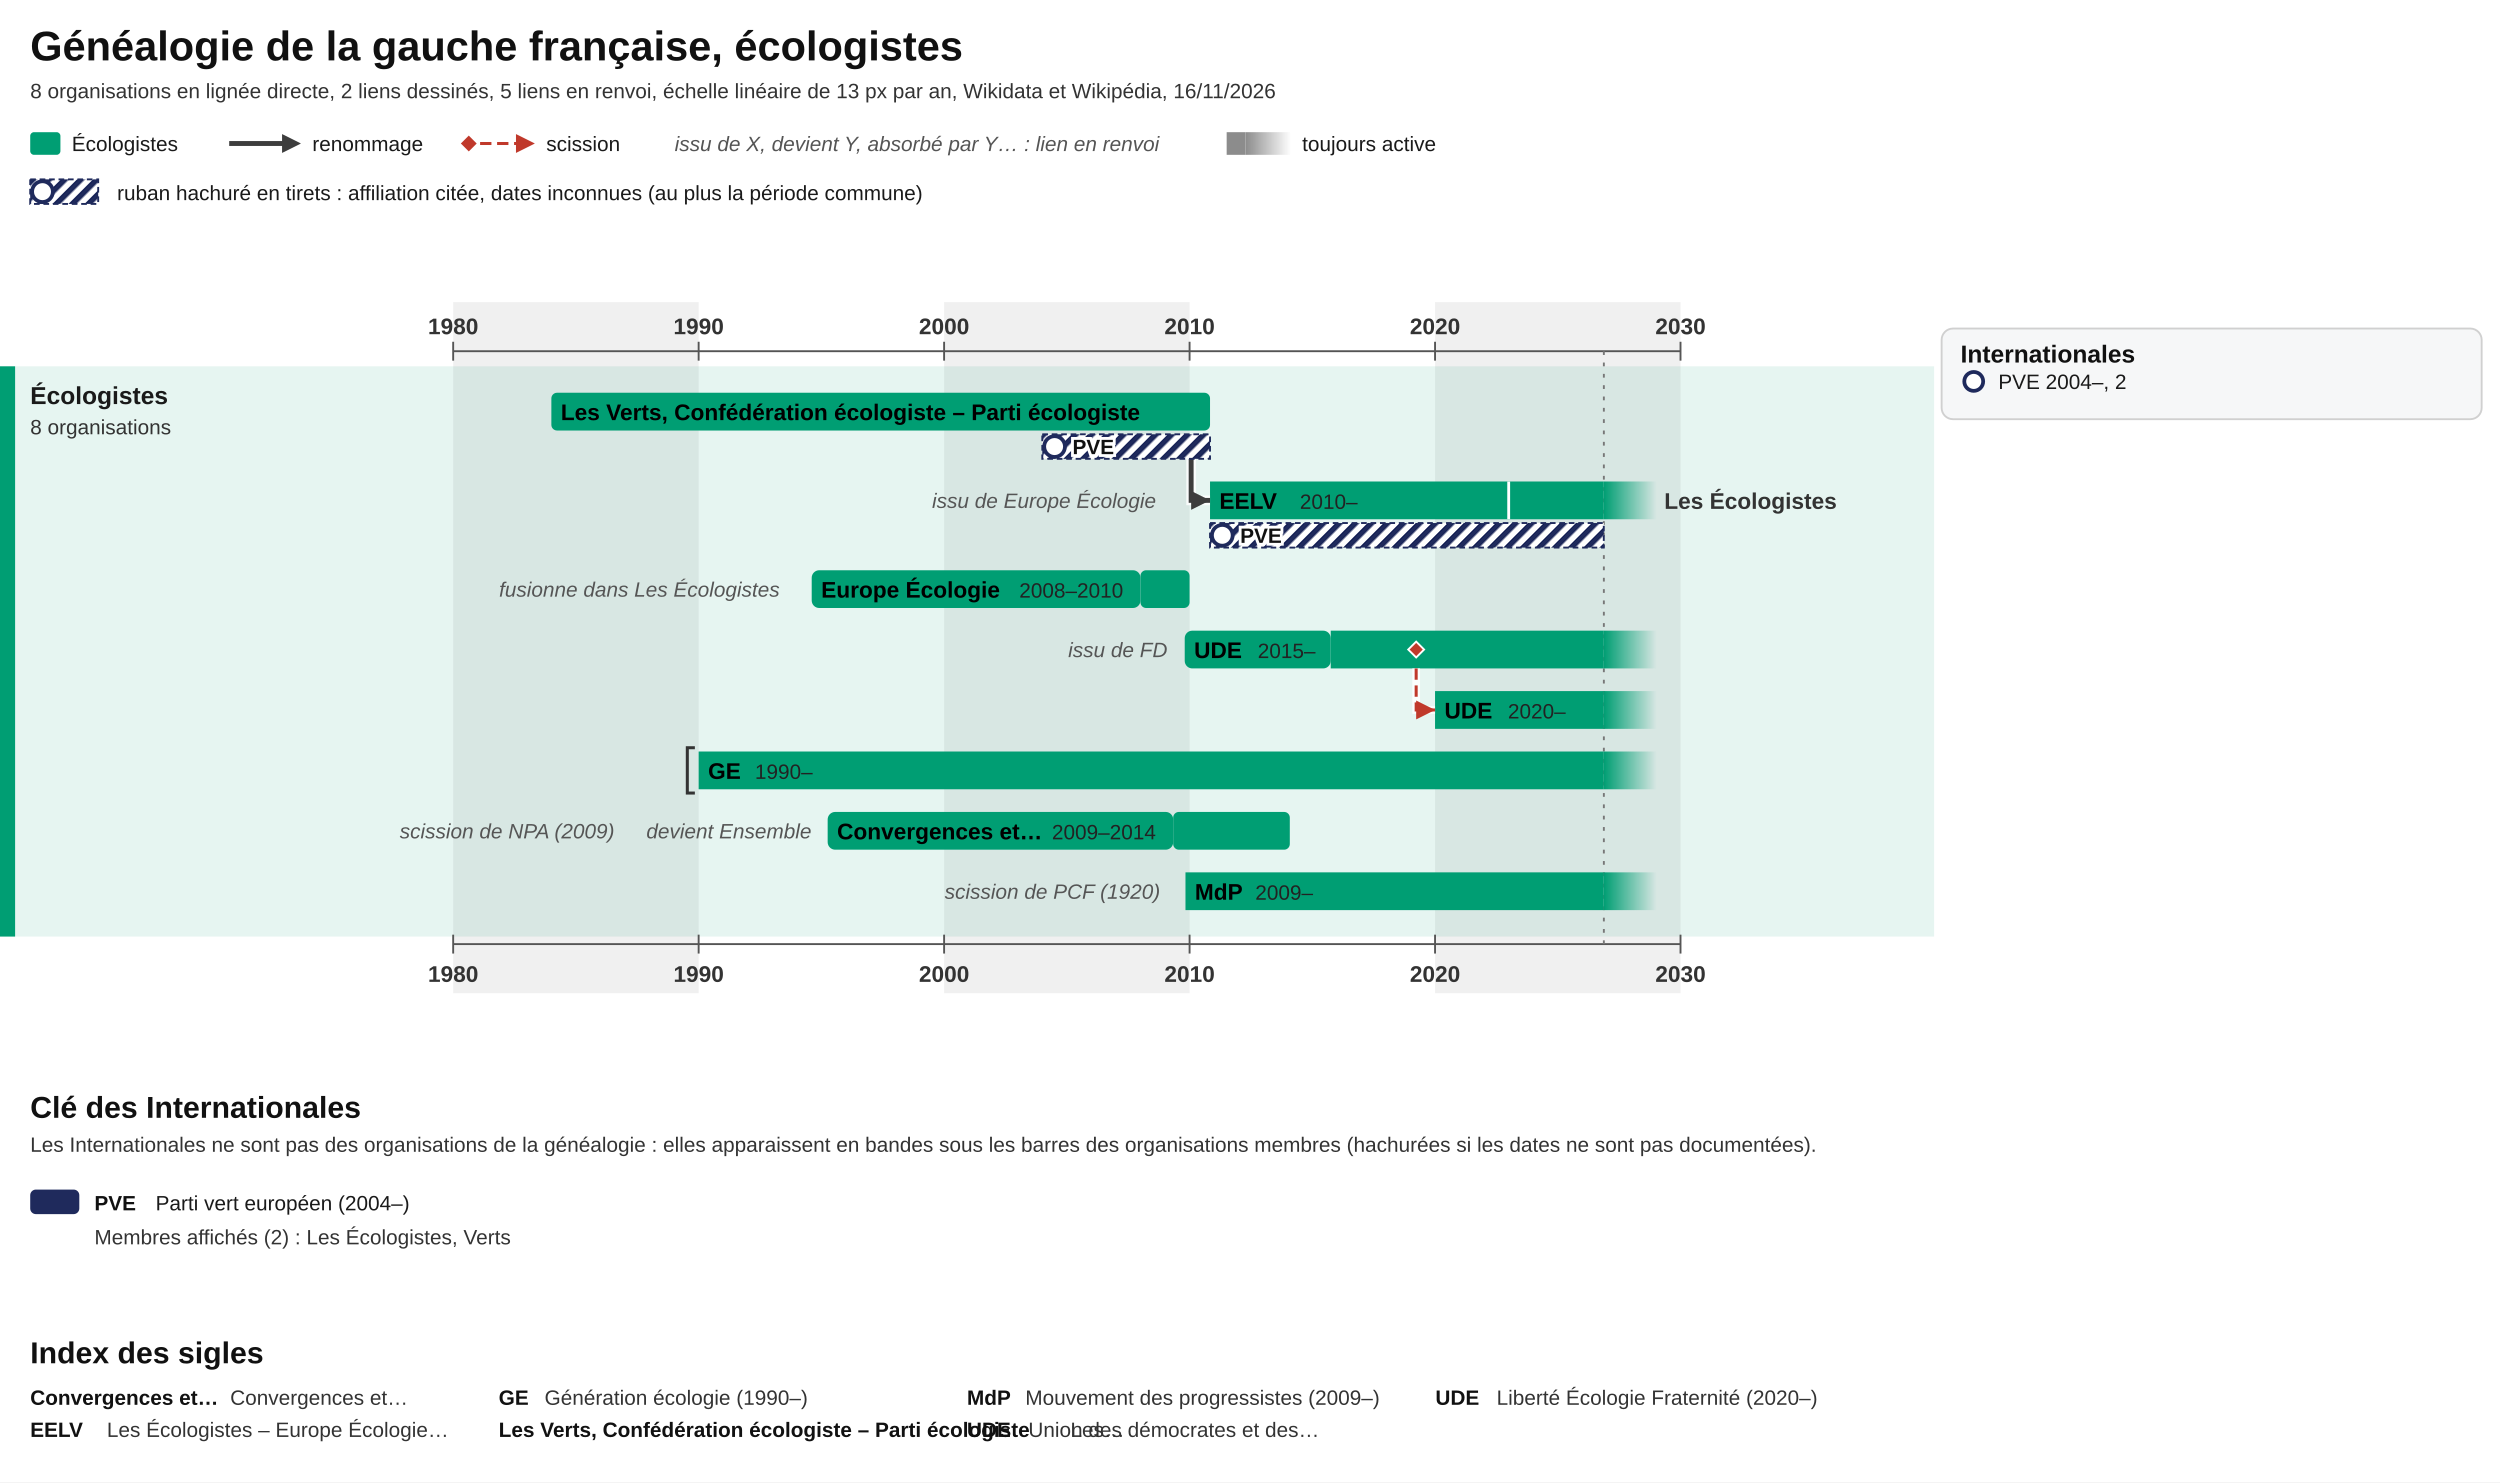
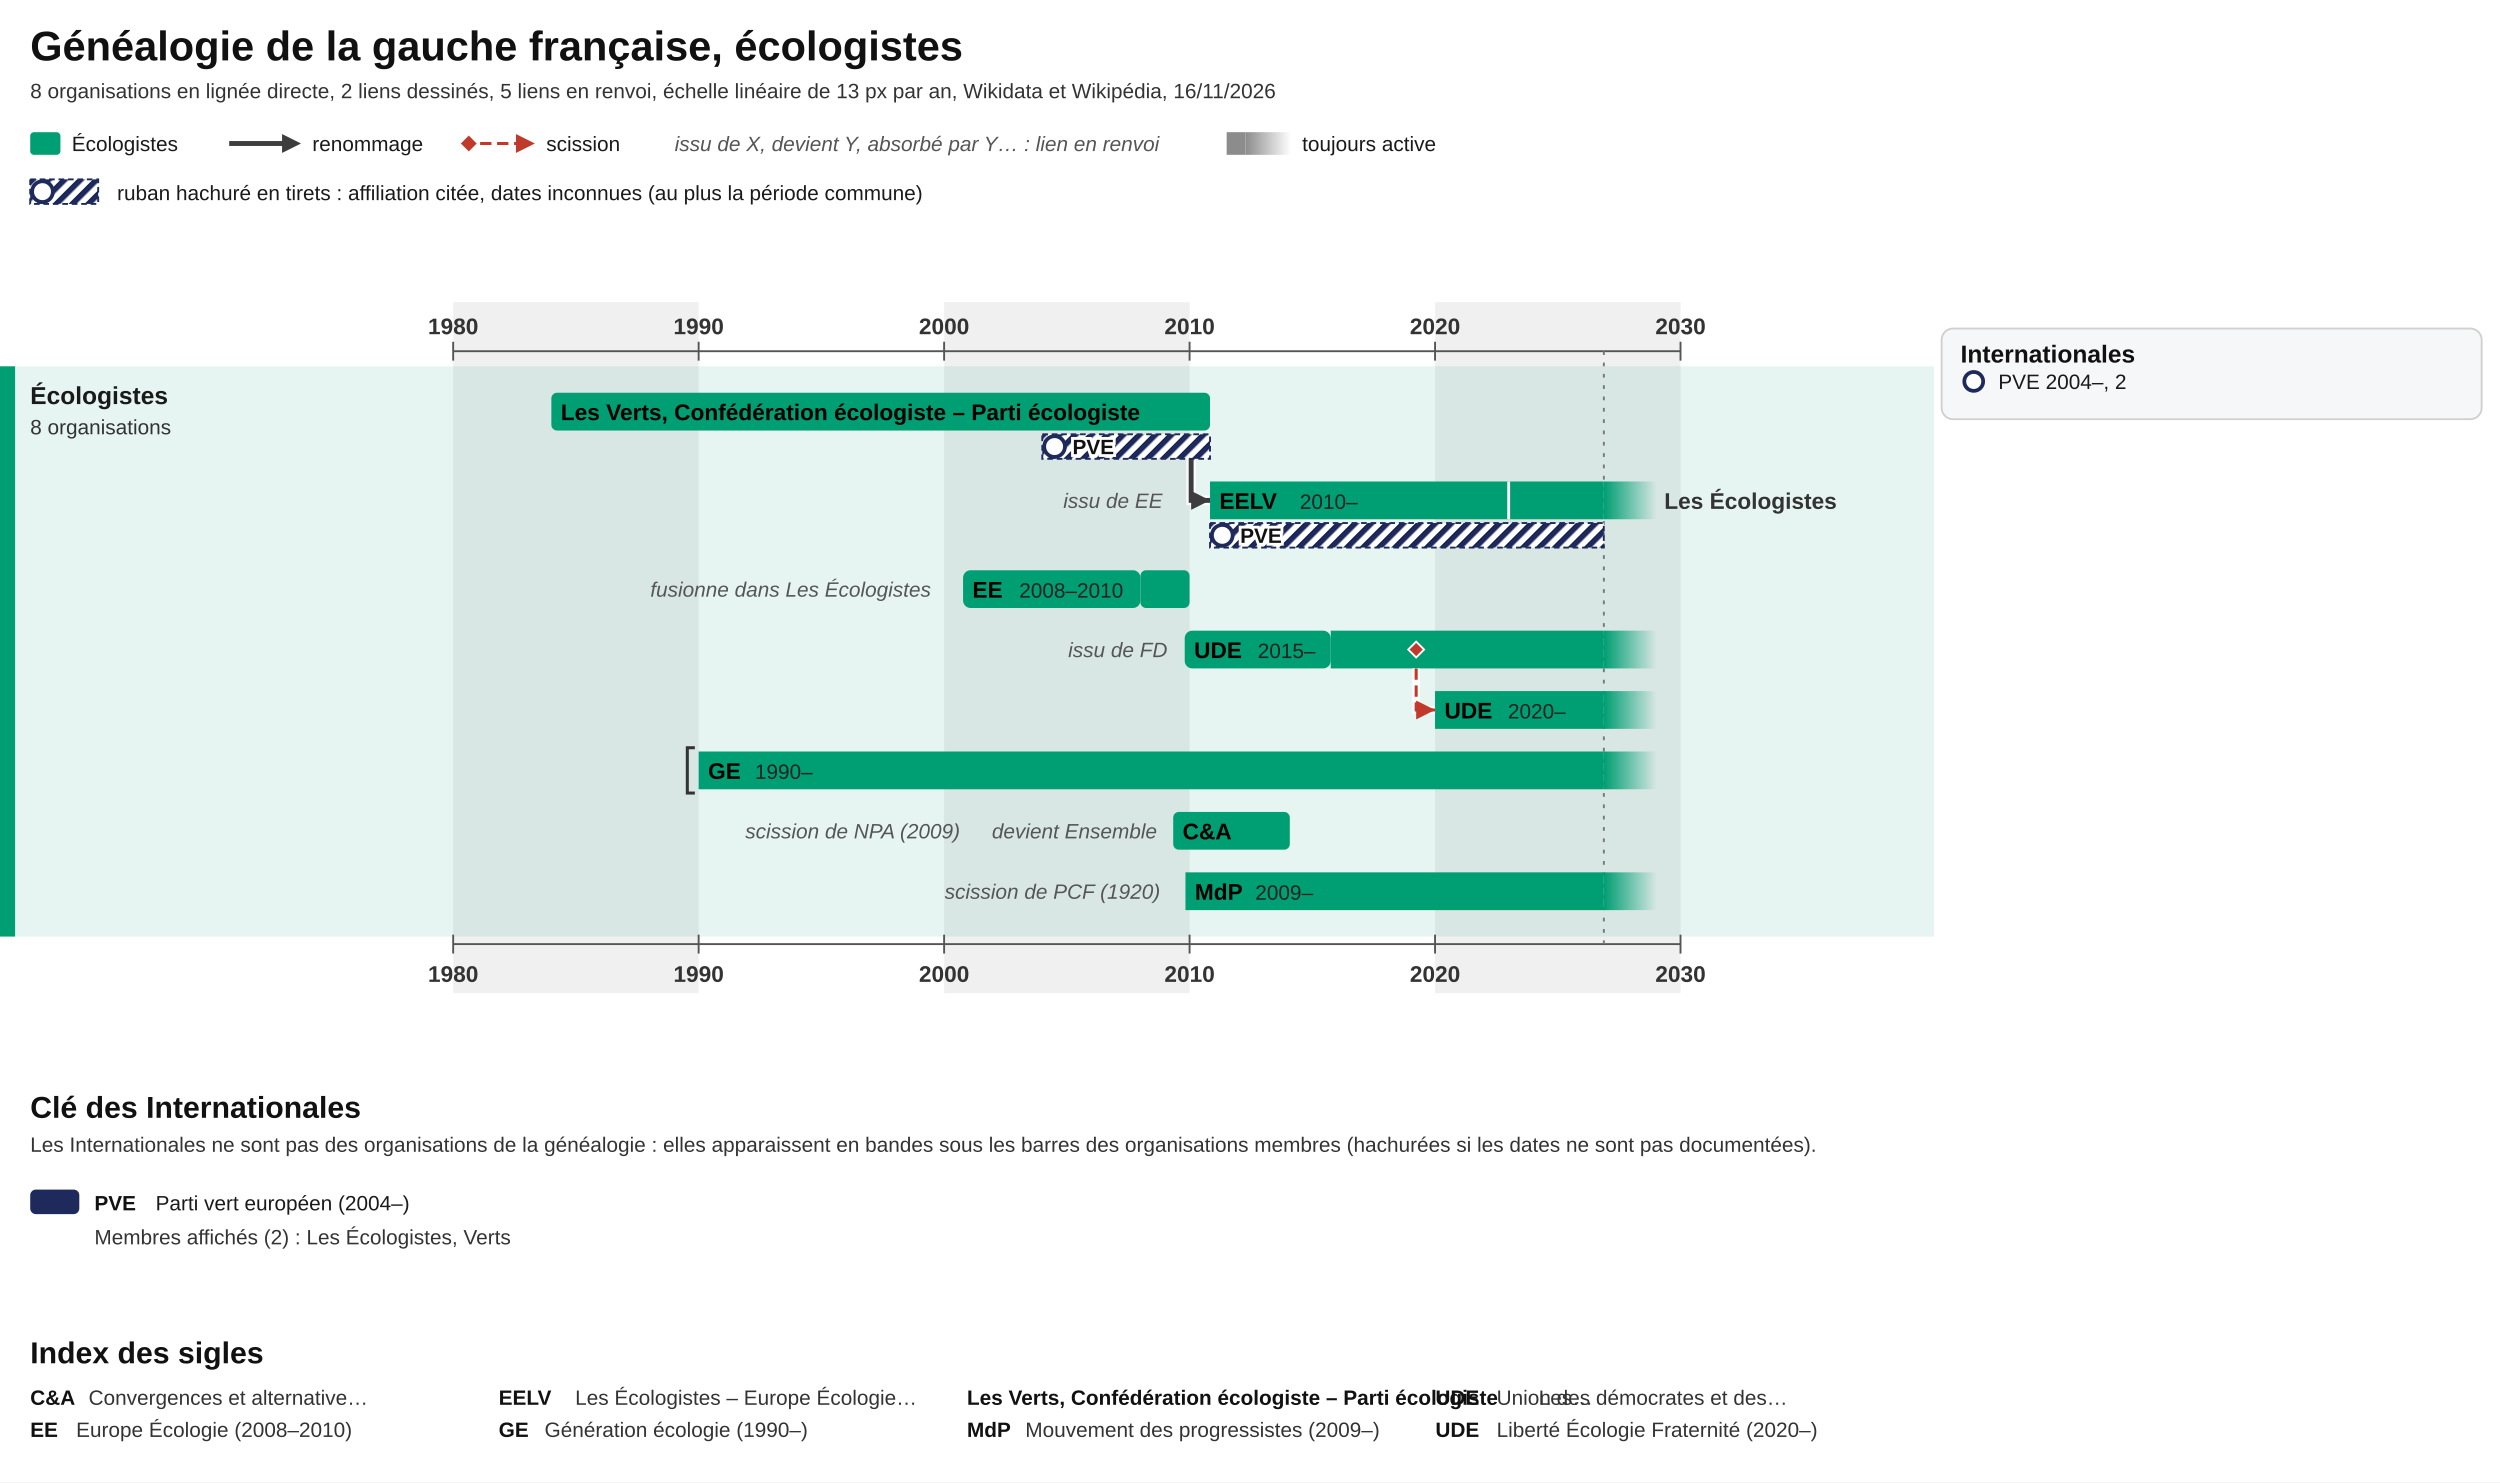
<svg xmlns="http://www.w3.org/2000/svg" id="arbre" width="1324" height="785" viewBox="0 0 1324 785" data-x0="240" data-t0="1980" data-ppa="13.0" data-aujourdhui="2026.8744" data-min-w="6" data-seuil-annees="40" data-seuil-voies="2" data-seuil-rangs="6" data-cassure="" data-cassure-px="44" data-degrade="28" data-n-barres="8" data-vue-famille="oui" font-family="Arial, Helvetica, sans-serif">
  <defs>
    <linearGradient id="g-009E73">
      <stop offset="0" stop-color="#009E73" />
      <stop offset="1" stop-color="#009E73" stop-opacity="0" />
    </linearGradient>
    <linearGradient id="g-8C8C8C">
      <stop offset="0" stop-color="#8C8C8C" />
      <stop offset="1" stop-color="#8C8C8C" stop-opacity="0" />
    </linearGradient>
+     <pattern id="h-1F2A5C" width="6" height="6" patternUnits="userSpaceOnUse" patternTransform="rotate(45)">
+       <rect width="6" height="6" fill="#FFFFFF" />
+       <rect width="3" height="6" fill="#1F2A5C" />
+     </pattern>
    <pattern id="h-332288" width="6" height="6" patternUnits="userSpaceOnUse" patternTransform="rotate(45)">
      <rect width="6" height="6" fill="#FFFFFF" />
      <rect width="3" height="6" fill="#332288" />
-     </pattern>
-     <pattern id="h-1F2A5C" width="6" height="6" patternUnits="userSpaceOnUse" patternTransform="rotate(45)">
-       <rect width="6" height="6" fill="#FFFFFF" />
-       <rect width="3" height="6" fill="#1F2A5C" />
    </pattern>
  </defs>
  <rect width="1324" height="785" fill="#FFFFFF" />
  <g class="voie" data-voie="0" data-cle="écologistes">
    <rect class="fond-voie" x="0" y="194.0" width="1024.3" height="302.0" fill="#E6F5F1" />
    <rect class="bord-voie" x="0" y="194.0" width="8" height="302.0" fill="#009E73" />
    <text x="16.0" y="214.0" font-size="13" font-family="Arial, Helvetica, sans-serif" font-weight="bold" fill="#1A1A1A" text-anchor="start" class="voie-t">Écologistes</text>
    <text x="16.0" y="230.0" font-size="11" font-family="Arial, Helvetica, sans-serif" fill="#333333" text-anchor="start" class="voie-t">8 organisations</text>
  </g>
  <rect class="bande-decennie" x="240.0" y="160.0" width="130.0" height="366.0" fill="#000000" fill-opacity="0.06" />
  <rect class="bande-decennie" x="500.0" y="160.0" width="130.0" height="366.0" fill="#000000" fill-opacity="0.06" />
  <rect class="bande-decennie" x="760.0" y="160.0" width="130.0" height="366.0" fill="#000000" fill-opacity="0.06" />
  <g class="axe-haut">
    <line x1="240.0" x2="890.0" y1="186.0" y2="186.0" stroke="#555555" />
    <line x1="240.0" x2="240.0" y1="181.0" y2="191.0" stroke="#555555" />
    <text x="240.0" y="177.0" font-size="12" font-family="Arial, Helvetica, sans-serif" font-weight="bold" fill="#333333" text-anchor="middle" class="axe-t">1980</text>
    <line x1="370.0" x2="370.0" y1="181.0" y2="191.0" stroke="#555555" />
    <text x="370.0" y="177.0" font-size="12" font-family="Arial, Helvetica, sans-serif" font-weight="bold" fill="#333333" text-anchor="middle" class="axe-t">1990</text>
    <line x1="500.0" x2="500.0" y1="181.0" y2="191.0" stroke="#555555" />
    <text x="500.0" y="177.0" font-size="12" font-family="Arial, Helvetica, sans-serif" font-weight="bold" fill="#333333" text-anchor="middle" class="axe-t">2000</text>
    <line x1="630.0" x2="630.0" y1="181.0" y2="191.0" stroke="#555555" />
    <text x="630.0" y="177.0" font-size="12" font-family="Arial, Helvetica, sans-serif" font-weight="bold" fill="#333333" text-anchor="middle" class="axe-t">2010</text>
    <line x1="760.0" x2="760.0" y1="181.0" y2="191.0" stroke="#555555" />
    <text x="760.0" y="177.0" font-size="12" font-family="Arial, Helvetica, sans-serif" font-weight="bold" fill="#333333" text-anchor="middle" class="axe-t">2020</text>
    <line x1="890.0" x2="890.0" y1="181.0" y2="191.0" stroke="#555555" />
    <text x="890.0" y="177.0" font-size="12" font-family="Arial, Helvetica, sans-serif" font-weight="bold" fill="#333333" text-anchor="middle" class="axe-t">2030</text>
  </g>
  <g class="axe-bas">
    <line x1="240.0" x2="890.0" y1="500.0" y2="500.0" stroke="#555555" />
    <line x1="240.0" x2="240.0" y1="495.0" y2="505.0" stroke="#555555" />
    <text x="240.0" y="520.0" font-size="12" font-family="Arial, Helvetica, sans-serif" font-weight="bold" fill="#333333" text-anchor="middle" class="axe-t">1980</text>
    <line x1="370.0" x2="370.0" y1="495.0" y2="505.0" stroke="#555555" />
    <text x="370.0" y="520.0" font-size="12" font-family="Arial, Helvetica, sans-serif" font-weight="bold" fill="#333333" text-anchor="middle" class="axe-t">1990</text>
    <line x1="500.0" x2="500.0" y1="495.0" y2="505.0" stroke="#555555" />
    <text x="500.0" y="520.0" font-size="12" font-family="Arial, Helvetica, sans-serif" font-weight="bold" fill="#333333" text-anchor="middle" class="axe-t">2000</text>
    <line x1="630.0" x2="630.0" y1="495.0" y2="505.0" stroke="#555555" />
    <text x="630.0" y="520.0" font-size="12" font-family="Arial, Helvetica, sans-serif" font-weight="bold" fill="#333333" text-anchor="middle" class="axe-t">2010</text>
    <line x1="760.0" x2="760.0" y1="495.0" y2="505.0" stroke="#555555" />
    <text x="760.0" y="520.0" font-size="12" font-family="Arial, Helvetica, sans-serif" font-weight="bold" fill="#333333" text-anchor="middle" class="axe-t">2020</text>
    <line x1="890.0" x2="890.0" y1="495.0" y2="505.0" stroke="#555555" />
    <text x="890.0" y="520.0" font-size="12" font-family="Arial, Helvetica, sans-serif" font-weight="bold" fill="#333333" text-anchor="middle" class="axe-t">2030</text>
  </g>
  <line x1="849.4" x2="849.4" y1="186.0" y2="500.0" stroke="#777777" stroke-dasharray="2 4" />
  <g class="contenu-voie" data-voie="0">
    <g class="org" data-id="Q743390" data-intl="Q950179" data-recherche="verts les verts">
      <rect class="barre" data-id="Q743390" data-debut="1984.0000" data-fin="2010.8333" data-statut="fin_connue" data-majeure="oui" x="292.00" y="208.00" width="348.83" height="20" rx="3" fill="#009E73" />
    </g>
    <g class="org" data-id="Q613786" data-intl="Q950179" data-recherche="les ecologistes les ecologistes – europe ecologie les verts">
      <rect class="barre" data-id="Q613786" data-debut="2010.8333" data-fin="actif" data-statut="actif_valide" data-majeure="oui" x="640.83" y="255.00" width="208.53" height="20" rx="0" fill="#009E73" />
      <rect class="fin-ouverte" x="849.37" y="255.00" width="28.00" height="20" fill="url(#g-009E73)" />
    </g>
-     <g class="org" data-id="Q557045" data-intl="" data-recherche="europe ecologie europe ecologie">
+     <g class="org" data-id="Q557045" data-intl="" data-recherche="ee europe ecologie">
      <rect class="barre" data-id="Q557045" data-debut="2008.0000" data-fin="2010.0000" data-statut="fin_connue" data-majeure="" x="604.00" y="302.00" width="26.00" height="20" rx="3" fill="#009E73" />
    </g>
    <g class="org" data-id="Q21055512" data-intl="" data-recherche="ude (2015) union des democrates et des ecologistes">
      <rect class="barre" data-id="Q21055512" data-debut="2015.7500" data-fin="actif" data-statut="actif_valide" data-majeure="oui" x="704.75" y="334.00" width="144.62" height="20" rx="0" fill="#009E73" />
      <rect class="fin-ouverte" x="849.37" y="334.00" width="28.00" height="20" fill="url(#g-009E73)" />
    </g>
    <g class="org" data-id="Q86998495" data-intl="" data-recherche="ude (2020) liberte ecologie fraternite">
      <rect class="barre" data-id="Q86998495" data-debut="2020.0000" data-fin="actif" data-statut="actif_valide" data-majeure="oui" x="760.00" y="366.00" width="89.37" height="20" rx="0" fill="#009E73" />
      <rect class="fin-ouverte" x="849.37" y="366.00" width="28.00" height="20" fill="url(#g-009E73)" />
    </g>
    <g class="org" data-id="Q1153753" data-intl="" data-recherche="ge generation ecologie">
      <rect class="barre" data-id="Q1153753" data-debut="1990.0000" data-fin="actif" data-statut="actif_valide" data-majeure="oui" x="370.00" y="398.00" width="479.37" height="20" rx="0" fill="#009E73" />
      <path class="sans-ancetre" d="M368.00 396.00 H364.00 V420.00 H368.00" stroke="#333333" stroke-width="1.6" fill="none" />
      <rect class="fin-ouverte" x="849.37" y="398.00" width="28.00" height="20" fill="url(#g-009E73)" />
    </g>
-     <g class="org" data-id="Q2996386" data-intl="" data-recherche="convergences et… convergences et alternative">
+     <g class="org" data-id="Q2996386" data-intl="" data-recherche="c&amp;a convergences et alternative">
      <rect class="barre" data-id="Q2996386" data-debut="2009.3333" data-fin="2014.0833" data-statut="fin_connue" data-majeure="" x="621.33" y="430.00" width="61.75" height="20" rx="3" fill="#009E73" />
    </g>
    <g class="org" data-id="Q3326849" data-intl="" data-recherche="mdp mouvement des progressistes">
      <rect class="barre" data-id="Q3326849" data-debut="2009.8333" data-fin="actif" data-statut="actif_valide" data-majeure="oui" x="627.83" y="462.00" width="221.53" height="20" rx="0" fill="#009E73" />
      <rect class="fin-ouverte" x="849.37" y="462.00" width="28.00" height="20" fill="url(#g-009E73)" />
    </g>
  </g>
  <g class="liens">
    <g class="lien" data-a="Q743390" data-b="Q613786" data-rel="renommage" data-annees="0.77" data-voies="0" data-rangs="1" data-majeur="" data-va="0" data-vb="0">
      <path class="halo geo" d="M630.83 243.00 L630.83 265.00 L640.83 265.00" data-geo="[[630.83, 243.0, 0], [630.83, 265.0, 0], [640.83, 265.0, 0]]" fill="none" stroke="#FFFFFF" stroke-width="5.1" stroke-opacity="0.85" />
      <path class="trait geo" d="M630.83 243.00 L630.83 265.00 L640.83 265.00" data-geo="[[630.83, 243.0, 0], [630.83, 265.0, 0], [640.83, 265.0, 0]]" fill="none" stroke="#3D3D3D" stroke-width="2.6" />
      <polygon class="fleche geo" data-geo="[[640.83, 265.0, 0], [630.83, 260.0, 0], [630.83, 270.0, 0]]" points="640.83,265.00 630.83,260.00 630.83,270.00" fill="#3D3D3D" />
    </g>
    <g class="lien" data-a="Q21055512" data-b="Q86998495" data-rel="scission" data-annees="0.77" data-voies="0" data-rangs="1" data-majeur="" data-va="0" data-vb="0">
      <path class="halo geo" d="M750.00 354.00 L750.00 376.00 L760.00 376.00" data-geo="[[750.0, 354.0, 0], [750.0, 376.0, 0], [760.0, 376.0, 0]]" fill="none" stroke="#FFFFFF" stroke-width="4.1" stroke-opacity="0.85" />
      <path class="trait geo" d="M750.00 354.00 L750.00 376.00 L760.00 376.00" data-geo="[[750.0, 354.0, 0], [750.0, 376.0, 0], [760.0, 376.0, 0]]" fill="none" stroke="#C0392B" stroke-width="1.6" stroke-dasharray="6 3" />
      <polygon class="fleche geo" data-geo="[[760.0, 376.0, 0], [750.0, 371.0, 0], [750.0, 381.0, 0]]" points="760.00,376.00 750.00,371.00 750.00,381.00" fill="#C0392B" />
      <polygon class="marque-scission geo" points="750.00,339.80 754.20,344.00 750.00,348.20 745.80,344.00" fill="#C0392B" stroke="#FFFFFF" stroke-width="1" data-geo="[[750.00,339.80,0],[754.20,344.00,0],[750.00,348.20,0],[745.80,344.00,0]]" data-voie="0" />
    </g>
  </g>
  <g class="contenu-voie" data-voie="0">
    <g class="org org-haut" data-id="Q743390" data-intl="Q950179" data-recherche="verts les verts">
      <g class="bande" data-intl="Q950179" data-parti="Q743390" data-certitude="a_documenter" data-fin="coupee">
        <rect class="bande-r" x="552.00" y="230.00" width="88.83" height="13" fill="url(#h-1F2A5C)" stroke="#1F2A5C" stroke-width="1" stroke-dasharray="3 2" data-bbox="552.00,230.00,88.83,13" />
        <circle class="medaillon" cx="558.50" cy="236.50" r="5.50" fill="#FFFFFF" stroke="#1F2A5C" stroke-width="2" />
        <text x="568.0" y="240.5" font-size="11" font-family="Arial, Helvetica, sans-serif" font-weight="bold" fill="#111111" text-anchor="start" class="bande-t" data-bbox="568.00,231.00,26.42,12" stroke="#FFFFFF" stroke-width="3" paint-order="stroke">PVE</text>
      </g>
      <rect class="tag" data-id="Q743390" data-dedans="oui" x="292.00" y="208.00" width="348.83" height="20" fill="none" data-bbox="292.00,208.00,348.83,20" />
      <text x="297.0" y="222.5" font-size="12" font-family="Arial, Helvetica, sans-serif" font-weight="bold" fill="#000000" text-anchor="start" class="tag-t" data-org="Q743390" data-bbox="297.00,211.50,323.60,13">Les Verts, Confédération écologiste – Parti écologiste</text>
    </g>
    <g class="org org-haut" data-id="Q613786" data-intl="Q950179" data-recherche="les ecologistes les ecologistes – europe ecologie les verts">
      <g class="bande" data-intl="Q950179" data-parti="Q613786" data-certitude="a_documenter" data-fin="coupee">
        <rect class="bande-r" x="640.83" y="277.00" width="208.53" height="13" fill="url(#h-1F2A5C)" stroke="#1F2A5C" stroke-width="1" stroke-dasharray="3 2" data-bbox="640.83,277.00,208.53,13" />
        <circle class="medaillon" cx="647.33" cy="283.50" r="5.50" fill="#FFFFFF" stroke="#1F2A5C" stroke-width="2" />
        <text x="656.8" y="287.5" font-size="11" font-family="Arial, Helvetica, sans-serif" font-weight="bold" fill="#111111" text-anchor="start" class="bande-t" data-bbox="656.83,278.00,26.42,12" stroke="#FFFFFF" stroke-width="3" paint-order="stroke">PVE</text>
      </g>
      <rect class="tag" data-id="Q613786" data-dedans="oui" x="640.83" y="255.00" width="208.53" height="20" fill="none" data-bbox="640.83,255.00,208.53,20" />
      <text x="645.8" y="269.5" font-size="12" font-family="Arial, Helvetica, sans-serif" font-weight="bold" fill="#000000" text-anchor="start" class="tag-t" data-org="Q613786" data-bbox="645.83,258.50,37.52,13">EELV</text>
      <text x="688.4" y="269.5" font-size="11" font-family="Arial, Helvetica, sans-serif" fill="#222222" text-anchor="start" class="tag-t" data-org="Q613786" data-bbox="688.35,259.50,33.68,12">2010–</text>
      <line class="nom-trait" x1="799.00" x2="799.00" y1="255.00" y2="275.00" stroke="#FFFFFF" stroke-width="1.5" />
      <text x="881.4" y="269.5" font-size="12" font-family="Arial, Helvetica, sans-serif" font-weight="bold" fill="#333333" text-anchor="start" class="nom-t" data-org="Q613786" data-apres="oui" data-bbox="881.37,258.50,99.92,13">Les Écologistes</text>
-       <text x="493.6" y="269.0" font-size="11" font-family="Arial, Helvetica, sans-serif" font-style="italic" fill="#555555" class="renvoi" data-org="Q613786" data-a="Q557045" data-b="Q613786" data-bbox="493.55,258.00,128.28,13">issu de Europe Écologie</text>
-     </g>
-     <g class="org org-haut" data-id="Q557045" data-intl="" data-recherche="europe ecologie europe ecologie">
-       <rect class="tag-fond" x="429.88" y="302.00" width="174.12" height="20" rx="4" fill="#009E73" />
-       <rect class="tag" data-id="Q557045" data-dedans="" x="429.88" y="302.00" width="174.12" height="20" fill="none" data-bbox="429.88,302.00,174.12,20" />
-       <text x="434.9" y="316.5" font-size="12" font-family="Arial, Helvetica, sans-serif" font-weight="bold" fill="#000000" text-anchor="start" class="tag-t" data-org="Q557045" data-bbox="434.88,305.50,99.92,13">Europe Écologie</text>
+       <text x="563.1" y="269.0" font-size="11" font-family="Arial, Helvetica, sans-serif" font-style="italic" fill="#555555" class="renvoi" data-org="Q613786" data-a="Q557045" data-b="Q613786" data-bbox="563.07,258.00,58.76,13">issu de EE</text>
+     </g>
+     <g class="org org-haut" data-id="Q557045" data-intl="" data-recherche="ee europe ecologie">
+       <rect class="tag-fond" x="510.04" y="302.00" width="93.96" height="20" rx="4" fill="#009E73" />
+       <rect class="tag" data-id="Q557045" data-dedans="" x="510.04" y="302.00" width="93.96" height="20" fill="none" data-bbox="510.04,302.00,93.96,20" />
+       <text x="515.0" y="316.5" font-size="12" font-family="Arial, Helvetica, sans-serif" font-weight="bold" fill="#000000" text-anchor="start" class="tag-t" data-org="Q557045" data-bbox="515.04,305.50,19.76,13">EE</text>
      <text x="539.8" y="316.5" font-size="11" font-family="Arial, Helvetica, sans-serif" fill="#222222" text-anchor="start" class="tag-t" data-org="Q557045" data-bbox="539.80,306.50,59.20,12">2008–2010</text>
-       <text x="264.3" y="316.0" font-size="11" font-family="Arial, Helvetica, sans-serif" font-style="italic" fill="#555555" class="renvoi" data-org="Q557045" data-a="Q557045" data-b="Q613786" data-bbox="264.28,305.00,162.60,13">fusionne dans Les Écologistes</text>
+       <text x="344.4" y="316.0" font-size="11" font-family="Arial, Helvetica, sans-serif" font-style="italic" fill="#555555" class="renvoi" data-org="Q557045" data-a="Q557045" data-b="Q613786" data-bbox="344.44,305.00,162.60,13">fusionne dans Les Écologistes</text>
    </g>
    <g class="org org-haut" data-id="Q21055512" data-intl="" data-recherche="ude (2015) union des democrates et des ecologistes">
      <rect class="tag-fond" x="627.43" y="334.00" width="77.32" height="20" rx="4" fill="#009E73" />
      <rect class="tag" data-id="Q21055512" data-dedans="" x="627.43" y="334.00" width="77.32" height="20" fill="none" data-bbox="627.43,334.00,77.32,20" />
      <text x="632.4" y="348.5" font-size="12" font-family="Arial, Helvetica, sans-serif" font-weight="bold" fill="#000000" text-anchor="start" class="tag-t" data-org="Q21055512" data-bbox="632.43,337.50,28.64,13">UDE</text>
      <text x="666.1" y="348.5" font-size="11" font-family="Arial, Helvetica, sans-serif" fill="#222222" text-anchor="start" class="tag-t" data-org="Q21055512" data-bbox="666.07,338.50,33.68,12">2015–</text>
      <text x="565.7" y="348.0" font-size="11" font-family="Arial, Helvetica, sans-serif" font-style="italic" fill="#555555" class="renvoi" data-org="Q21055512" data-a="Q18744486" data-b="Q21055512" data-bbox="565.67,337.00,58.76,13">issu de FD</text>
    </g>
    <g class="org org-haut" data-id="Q86998495" data-intl="" data-recherche="ude (2020) liberte ecologie fraternite">
      <rect class="tag" data-id="Q86998495" data-dedans="oui" x="760.00" y="366.00" width="89.37" height="20" fill="none" data-bbox="760.00,366.00,89.37,20" />
      <text x="765.0" y="380.5" font-size="12" font-family="Arial, Helvetica, sans-serif" font-weight="bold" fill="#000000" text-anchor="start" class="tag-t" data-org="Q86998495" data-bbox="765.00,369.50,28.64,13">UDE</text>
      <text x="798.6" y="380.5" font-size="11" font-family="Arial, Helvetica, sans-serif" fill="#222222" text-anchor="start" class="tag-t" data-org="Q86998495" data-bbox="798.64,370.50,33.68,12">2020–</text>
    </g>
    <g class="org org-haut" data-id="Q1153753" data-intl="" data-recherche="ge generation ecologie">
      <rect class="tag" data-id="Q1153753" data-dedans="oui" x="370.00" y="398.00" width="479.37" height="20" fill="none" data-bbox="370.00,398.00,479.37,20" />
      <text x="375.0" y="412.5" font-size="12" font-family="Arial, Helvetica, sans-serif" font-weight="bold" fill="#000000" text-anchor="start" class="tag-t" data-org="Q1153753" data-bbox="375.00,401.50,19.76,13">GE</text>
      <text x="399.8" y="412.5" font-size="11" font-family="Arial, Helvetica, sans-serif" fill="#222222" text-anchor="start" class="tag-t" data-org="Q1153753" data-bbox="399.76,402.50,33.68,12">1990–</text>
    </g>
-     <g class="org org-haut" data-id="Q2996386" data-intl="" data-recherche="convergences et… convergences et alternative">
-       <rect class="tag-fond" x="438.33" y="430.00" width="183.00" height="20" rx="4" fill="#009E73" />
-       <rect class="tag" data-id="Q2996386" data-dedans="" x="438.33" y="430.00" width="183.00" height="20" fill="none" data-bbox="438.33,430.00,183.00,20" />
-       <text x="443.3" y="444.5" font-size="12" font-family="Arial, Helvetica, sans-serif" font-weight="bold" fill="#000000" text-anchor="start" class="tag-t" data-org="Q2996386" data-bbox="443.33,433.50,108.80,13">Convergences et…</text>
-       <text x="557.1" y="444.5" font-size="11" font-family="Arial, Helvetica, sans-serif" fill="#222222" text-anchor="start" class="tag-t" data-org="Q2996386" data-bbox="557.13,434.50,59.20,12">2009–2014</text>
-       <text x="211.7" y="444.0" font-size="11" font-family="Arial, Helvetica, sans-serif" font-style="italic" fill="#555555" class="renvoi" data-org="Q2996386" data-a="Q1045425" data-b="Q2996386" data-bbox="211.71,433.00,124.54,13">scission de NPA (2009)</text>
-       <text x="342.3" y="444.0" font-size="11" font-family="Arial, Helvetica, sans-serif" font-style="italic" fill="#555555" class="renvoi" data-org="Q2996386" data-a="Q2996386" data-b="Q15985232" data-bbox="342.25,433.00,93.08,13">devient Ensemble</text>
+     <g class="org org-haut" data-id="Q2996386" data-intl="" data-recherche="c&amp;a convergences et alternative">
+       <rect class="tag" data-id="Q2996386" data-dedans="oui" x="621.33" y="430.00" width="61.75" height="20" fill="none" data-bbox="621.33,430.00,61.75,20" />
+       <text x="626.3" y="444.5" font-size="12" font-family="Arial, Helvetica, sans-serif" font-weight="bold" fill="#000000" text-anchor="start" class="tag-t" data-org="Q2996386" data-bbox="626.33,433.50,26.96,13">C&amp;A</text>
+       <text x="394.7" y="444.0" font-size="11" font-family="Arial, Helvetica, sans-serif" font-style="italic" fill="#555555" class="renvoi" data-org="Q2996386" data-a="Q1045425" data-b="Q2996386" data-bbox="394.71,433.00,124.54,13">scission de NPA (2009)</text>
+       <text x="525.3" y="444.0" font-size="11" font-family="Arial, Helvetica, sans-serif" font-style="italic" fill="#555555" class="renvoi" data-org="Q2996386" data-a="Q2996386" data-b="Q15985232" data-bbox="525.25,433.00,93.08,13">devient Ensemble</text>
    </g>
    <g class="org org-haut" data-id="Q3326849" data-intl="" data-recherche="mdp mouvement des progressistes">
      <rect class="tag" data-id="Q3326849" data-dedans="oui" x="627.83" y="462.00" width="221.53" height="20" fill="none" data-bbox="627.83,462.00,221.53,20" />
      <text x="632.8" y="476.5" font-size="12" font-family="Arial, Helvetica, sans-serif" font-weight="bold" fill="#000000" text-anchor="start" class="tag-t" data-org="Q3326849" data-bbox="632.83,465.50,26.96,13">MdP</text>
      <text x="664.8" y="476.5" font-size="11" font-family="Arial, Helvetica, sans-serif" fill="#222222" text-anchor="start" class="tag-t" data-org="Q3326849" data-bbox="664.79,466.50,33.68,12">2009–</text>
      <text x="500.3" y="476.0" font-size="11" font-family="Arial, Helvetica, sans-serif" font-style="italic" fill="#555555" class="renvoi" data-org="Q3326849" data-a="Q192821" data-b="Q3326849" data-bbox="500.29,465.00,124.54,13">scission de PCF (1920)</text>
    </g>
  </g>
  <g class="cle-compacte">
    <rect x="1028.288" y="174" width="286" height="48" rx="6" fill="#F6F7F8" stroke="#D0D0D0" />
    <text x="1038.3" y="192.0" font-size="13" font-family="Arial, Helvetica, sans-serif" font-weight="bold" fill="#111111" text-anchor="start" class="cle-t">Internationales</text>
    <circle class="medaillon" cx="1045.288" cy="202" r="5" fill="#FFFFFF" stroke="#1F2A5C" stroke-width="2" />
    <text x="1058.3" y="206.0" font-size="11" font-family="Arial, Helvetica, sans-serif" fill="#1A1A1A" text-anchor="start" class="cle-t">PVE  2004–, 2</text>
  </g>
  <g class="legende">
    <text x="16.0" y="32.0" font-size="22" font-family="Arial, Helvetica, sans-serif" font-weight="bold" fill="#111111" text-anchor="start" class="legende-t">Généalogie de la gauche française, écologistes</text>
    <text x="16.0" y="52.0" font-size="11" font-family="Arial, Helvetica, sans-serif" fill="#333333" text-anchor="start" class="legende-t">8 organisations en lignée directe, 2 liens dessinés, 5 liens en renvoi, échelle linéaire de 13 px par an, Wikidata et Wikipédia, 16/11/2026</text>
    <rect x="16" y="70" width="16" height="12" rx="2" fill="#009E73" />
    <text x="38.0" y="80.0" font-size="11" font-family="Arial, Helvetica, sans-serif" fill="#1A1A1A" text-anchor="start" class="legende-t">Écologistes</text>
    <path d="M121.38 76 H151.38" stroke="#3D3D3D" stroke-width="2.6" fill="none" />
    <polygon points="159.38,76 149.38,71 149.38,81" fill="#3D3D3D" />
    <text x="165.4" y="80.0" font-size="11" font-family="Arial, Helvetica, sans-serif" fill="#1A1A1A" text-anchor="start" class="legende-t">renommage</text>
    <path d="M245.26 76 H275.26" stroke="#C0392B" stroke-width="1.6" stroke-dasharray="6 3" fill="none" />
    <polygon points="283.26,76 273.26,71 273.26,81" fill="#C0392B" />
    <polygon points="248.26,71.8 252.46,76 248.26,80.2 244.06,76" fill="#C0392B" />
    <text x="289.3" y="80.0" font-size="11" font-family="Arial, Helvetica, sans-serif" fill="#1A1A1A" text-anchor="start" class="legende-t">scission</text>
    <text x="357.3" y="80.0" font-size="11" font-family="Arial, Helvetica, sans-serif" font-style="italic" fill="#555555" text-anchor="start" class="legende-t">issu de X, devient Y, absorbé par Y… : lien en renvoi</text>
    <rect x="649.64" y="70" width="10" height="12" fill="#8C8C8C" />
    <rect x="659.64" y="70" width="24" height="12" fill="url(#g-8C8C8C)" />
    <text x="689.6" y="80.0" font-size="11" font-family="Arial, Helvetica, sans-serif" fill="#1A1A1A" text-anchor="start" class="legende-t">toujours active</text>
    <rect x="16" y="95" width="36" height="13" fill="url(#h-1F2A5C)" stroke="#1F2A5C" stroke-width="1" stroke-dasharray="3 2" />
    <circle class="medaillon" cx="22.5" cy="101.5" r="5.5" fill="#FFFFFF" stroke="#1F2A5C" stroke-width="2" />
    <text x="62.0" y="106.0" font-size="11" font-family="Arial, Helvetica, sans-serif" fill="#1A1A1A" text-anchor="start" class="legende-t">ruban hachuré en tirets : affiliation citée, dates inconnues (au plus la période commune)</text>
  </g>
  <g class="cle-internationales" transform="translate(0,562)">
    <text x="16.0" y="30.0" font-size="16" font-family="Arial, Helvetica, sans-serif" font-weight="bold" fill="#111111" text-anchor="start" class="cle-t">Clé des Internationales</text>
    <text x="16.0" y="48.0" font-size="11" font-family="Arial, Helvetica, sans-serif" fill="#333333" text-anchor="start" class="cle-t">Les Internationales ne sont pas des organisations de la généalogie : elles apparaissent en bandes sous les barres des organisations membres (hachurées si les dates ne sont pas documentées).</text>
    <g class="entree-cle" data-intl="Q950179">
      <rect x="16" y="68" width="26" height="13" rx="3" fill="#1F2A5C" />
      <text x="50.0" y="79.0" font-size="11" font-family="Arial, Helvetica, sans-serif" font-weight="bold" fill="#111111" text-anchor="start" class="cle-t">PVE</text>
      <text x="82.4" y="79.0" font-size="11" font-family="Arial, Helvetica, sans-serif" fill="#1A1A1A" text-anchor="start" class="cle-t">Parti vert européen (2004–)</text>
      <text x="50.0" y="97.0" font-size="11" font-family="Arial, Helvetica, sans-serif" fill="#333333" text-anchor="start" class="cle-t">Membres affichés (2) : Les Écologistes, Verts</text>
    </g>
  </g>
  <g class="index-sigles" transform="translate(0,692)">
    <text x="16.0" y="30.0" font-size="16" font-family="Arial, Helvetica, sans-serif" font-weight="bold" fill="#111111" text-anchor="start" class="cle-t">Index des sigles</text>
-     <text x="16.0" y="52.0" font-size="11" font-family="Arial, Helvetica, sans-serif" font-weight="bold" fill="#111111" text-anchor="start" class="cle-t">Convergences et…</text>
-     <text x="121.9" y="52.0" font-size="11" font-family="Arial, Helvetica, sans-serif" fill="#333333" text-anchor="start" class="cle-t">Convergences et…</text>
-     <text x="16.0" y="69.0" font-size="11" font-family="Arial, Helvetica, sans-serif" font-weight="bold" fill="#111111" text-anchor="start" class="cle-t">EELV</text>
-     <text x="56.6" y="69.0" font-size="11" font-family="Arial, Helvetica, sans-serif" fill="#333333" text-anchor="start" class="cle-t">Les Écologistes – Europe Écologie…</text>
-     <text x="264.1" y="52.0" font-size="11" font-family="Arial, Helvetica, sans-serif" font-weight="bold" fill="#111111" text-anchor="start" class="cle-t">GE</text>
-     <text x="288.4" y="52.0" font-size="11" font-family="Arial, Helvetica, sans-serif" fill="#333333" text-anchor="start" class="cle-t">Génération écologie (1990–)</text>
-     <text x="264.1" y="69.0" font-size="11" font-family="Arial, Helvetica, sans-serif" font-weight="bold" fill="#111111" text-anchor="start" class="cle-t">Les Verts, Confédération écologiste – Parti écologiste</text>
-     <text x="566.9" y="69.0" font-size="11" font-family="Arial, Helvetica, sans-serif" fill="#333333" text-anchor="start" class="cle-t">Les…</text>
-     <text x="512.1" y="52.0" font-size="11" font-family="Arial, Helvetica, sans-serif" font-weight="bold" fill="#111111" text-anchor="start" class="cle-t">MdP</text>
-     <text x="543.0" y="52.0" font-size="11" font-family="Arial, Helvetica, sans-serif" fill="#333333" text-anchor="start" class="cle-t">Mouvement des progressistes (2009–)</text>
-     <text x="512.1" y="69.0" font-size="11" font-family="Arial, Helvetica, sans-serif" font-weight="bold" fill="#111111" text-anchor="start" class="cle-t">UDE</text>
-     <text x="544.6" y="69.0" font-size="11" font-family="Arial, Helvetica, sans-serif" fill="#333333" text-anchor="start" class="cle-t">Union des démocrates et des…</text>
+     <text x="16.0" y="52.0" font-size="11" font-family="Arial, Helvetica, sans-serif" font-weight="bold" fill="#111111" text-anchor="start" class="cle-t">C&amp;A</text>
+     <text x="46.9" y="52.0" font-size="11" font-family="Arial, Helvetica, sans-serif" fill="#333333" text-anchor="start" class="cle-t">Convergences et alternative…</text>
+     <text x="16.0" y="69.0" font-size="11" font-family="Arial, Helvetica, sans-serif" font-weight="bold" fill="#111111" text-anchor="start" class="cle-t">EE</text>
+     <text x="40.3" y="69.0" font-size="11" font-family="Arial, Helvetica, sans-serif" fill="#333333" text-anchor="start" class="cle-t">Europe Écologie (2008–2010)</text>
+     <text x="264.1" y="52.0" font-size="11" font-family="Arial, Helvetica, sans-serif" font-weight="bold" fill="#111111" text-anchor="start" class="cle-t">EELV</text>
+     <text x="304.6" y="52.0" font-size="11" font-family="Arial, Helvetica, sans-serif" fill="#333333" text-anchor="start" class="cle-t">Les Écologistes – Europe Écologie…</text>
+     <text x="264.1" y="69.0" font-size="11" font-family="Arial, Helvetica, sans-serif" font-weight="bold" fill="#111111" text-anchor="start" class="cle-t">GE</text>
+     <text x="288.4" y="69.0" font-size="11" font-family="Arial, Helvetica, sans-serif" fill="#333333" text-anchor="start" class="cle-t">Génération écologie (1990–)</text>
+     <text x="512.1" y="52.0" font-size="11" font-family="Arial, Helvetica, sans-serif" font-weight="bold" fill="#111111" text-anchor="start" class="cle-t">Les Verts, Confédération écologiste – Parti écologiste</text>
+     <text x="814.9" y="52.0" font-size="11" font-family="Arial, Helvetica, sans-serif" fill="#333333" text-anchor="start" class="cle-t">Les…</text>
+     <text x="512.1" y="69.0" font-size="11" font-family="Arial, Helvetica, sans-serif" font-weight="bold" fill="#111111" text-anchor="start" class="cle-t">MdP</text>
+     <text x="543.0" y="69.0" font-size="11" font-family="Arial, Helvetica, sans-serif" fill="#333333" text-anchor="start" class="cle-t">Mouvement des progressistes (2009–)</text>
    <text x="760.2" y="52.0" font-size="11" font-family="Arial, Helvetica, sans-serif" font-weight="bold" fill="#111111" text-anchor="start" class="cle-t">UDE</text>
-     <text x="792.6" y="52.0" font-size="11" font-family="Arial, Helvetica, sans-serif" fill="#333333" text-anchor="start" class="cle-t">Liberté Écologie Fraternité (2020–)</text>
+     <text x="792.6" y="52.0" font-size="11" font-family="Arial, Helvetica, sans-serif" fill="#333333" text-anchor="start" class="cle-t">Union des démocrates et des…</text>
+     <text x="760.2" y="69.0" font-size="11" font-family="Arial, Helvetica, sans-serif" font-weight="bold" fill="#111111" text-anchor="start" class="cle-t">UDE</text>
+     <text x="792.6" y="69.0" font-size="11" font-family="Arial, Helvetica, sans-serif" fill="#333333" text-anchor="start" class="cle-t">Liberté Écologie Fraternité (2020–)</text>
  </g>
</svg>
